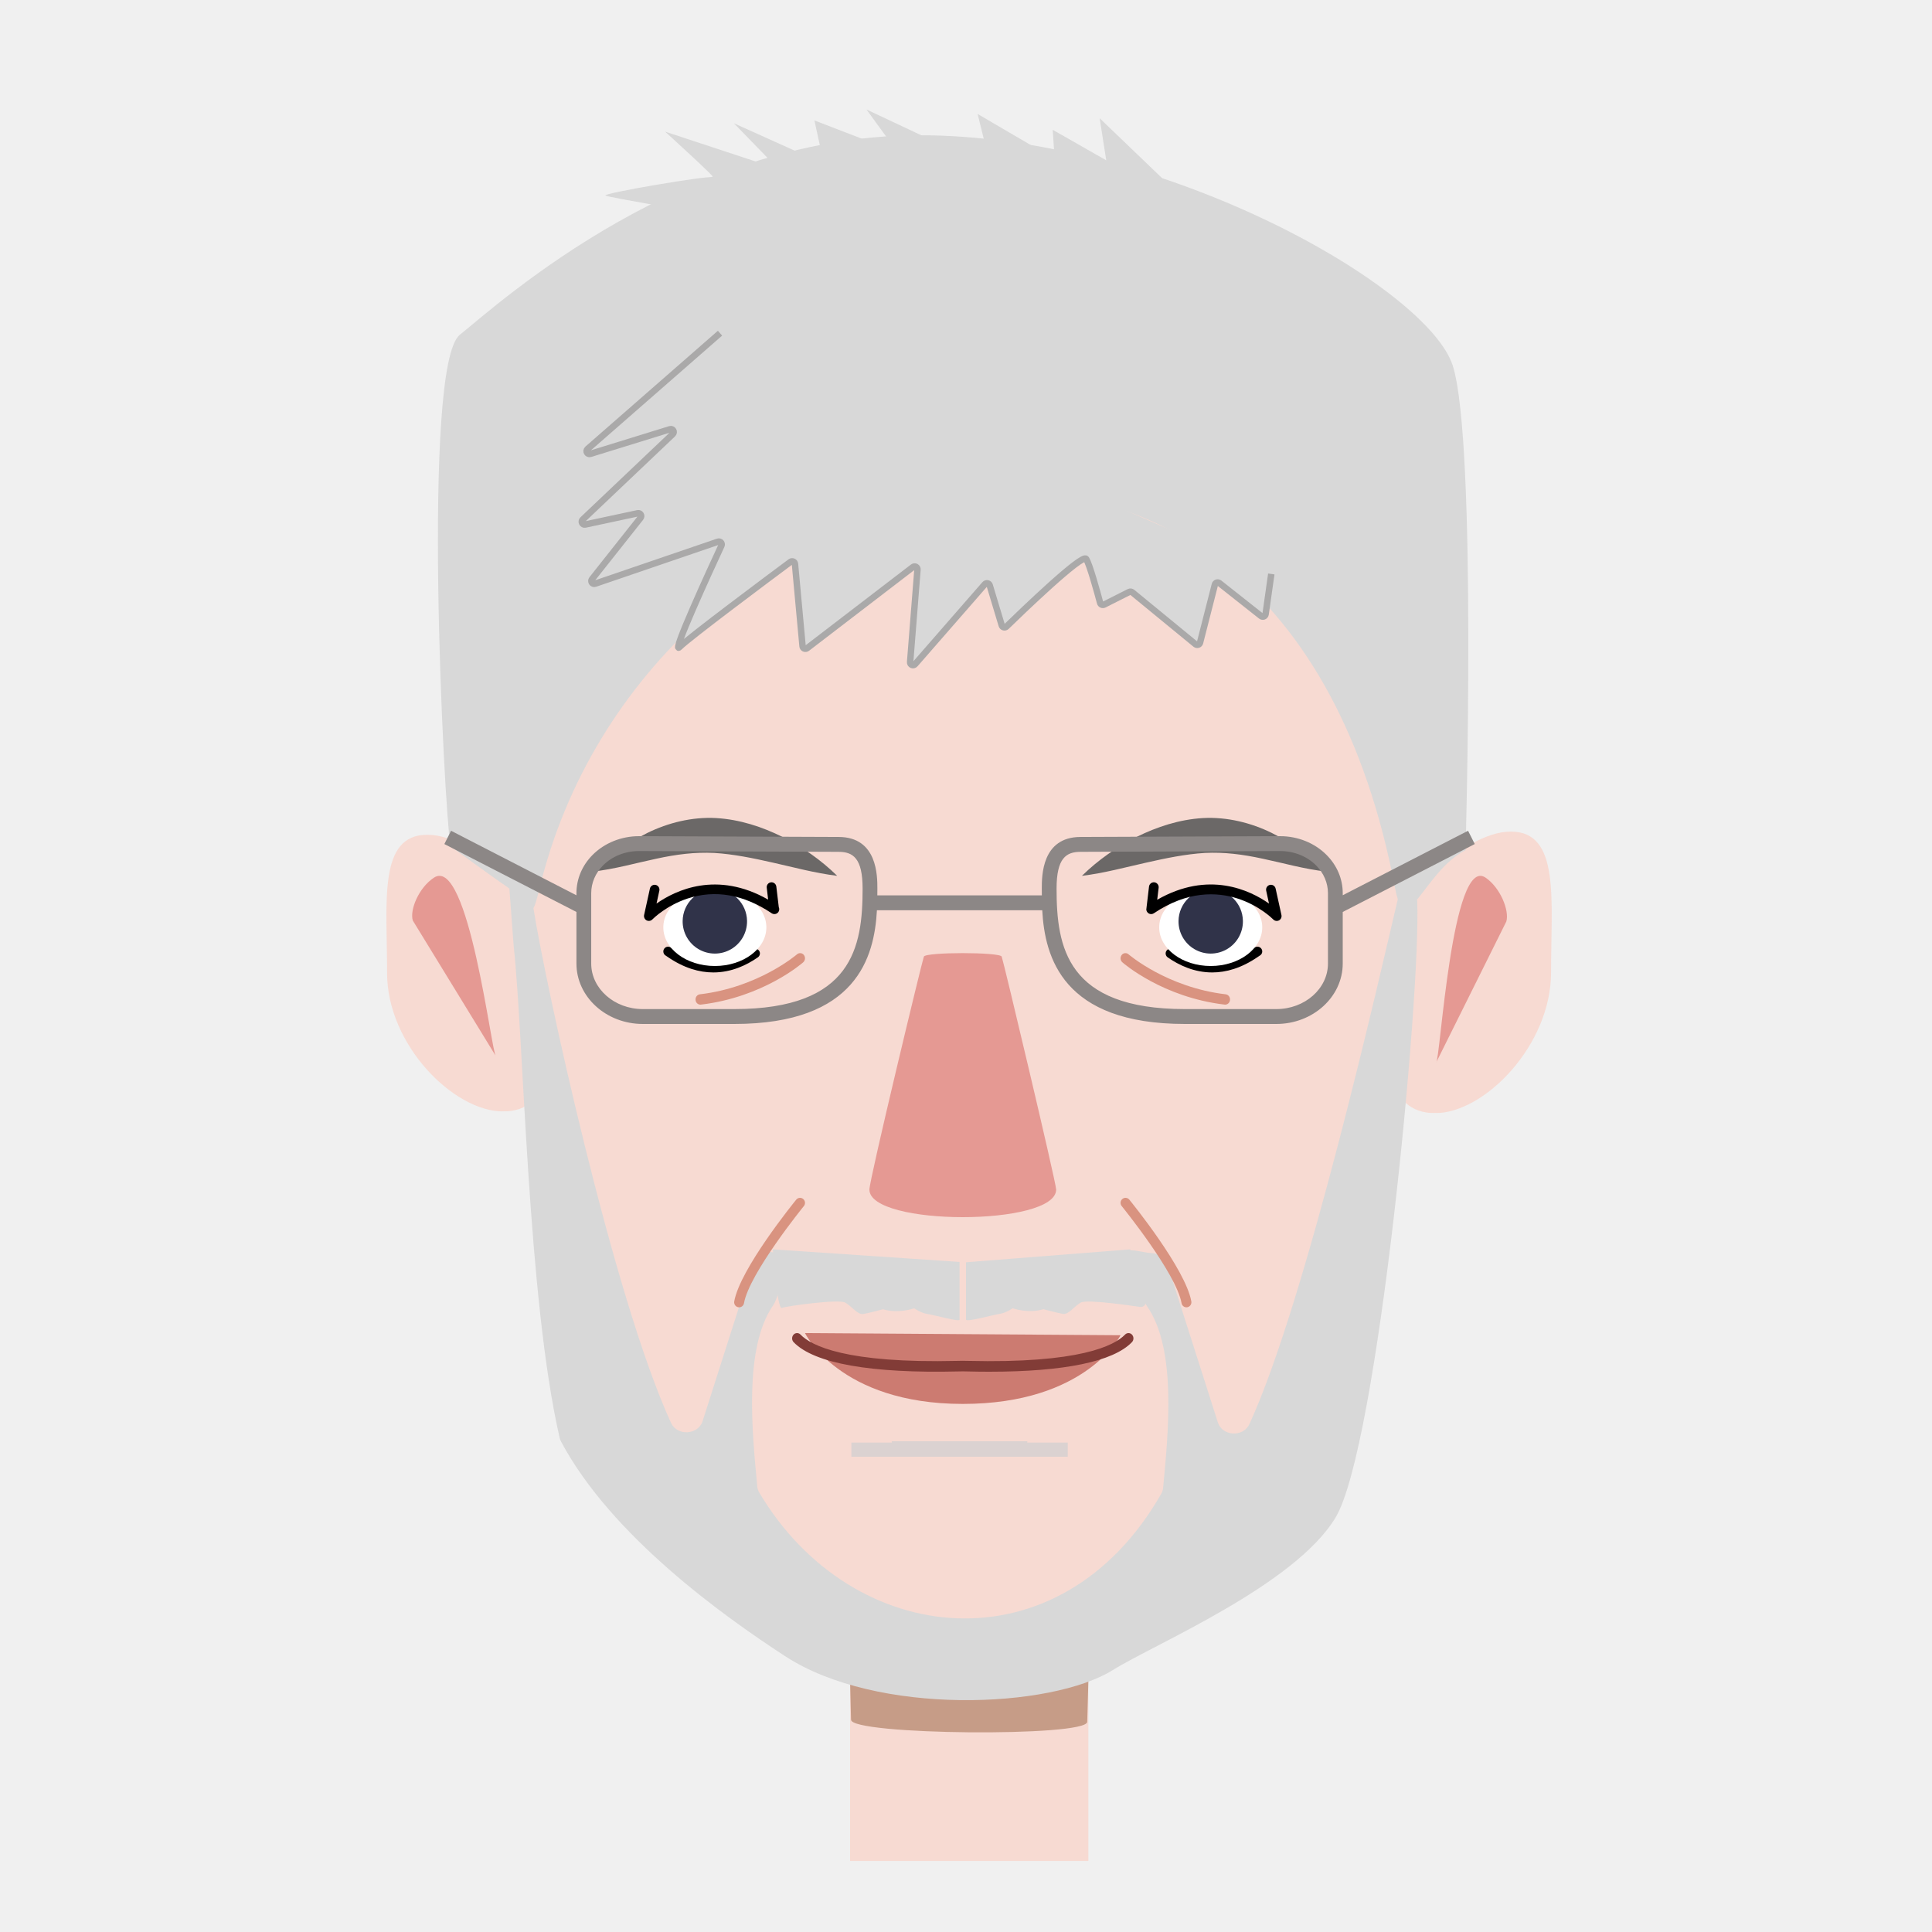
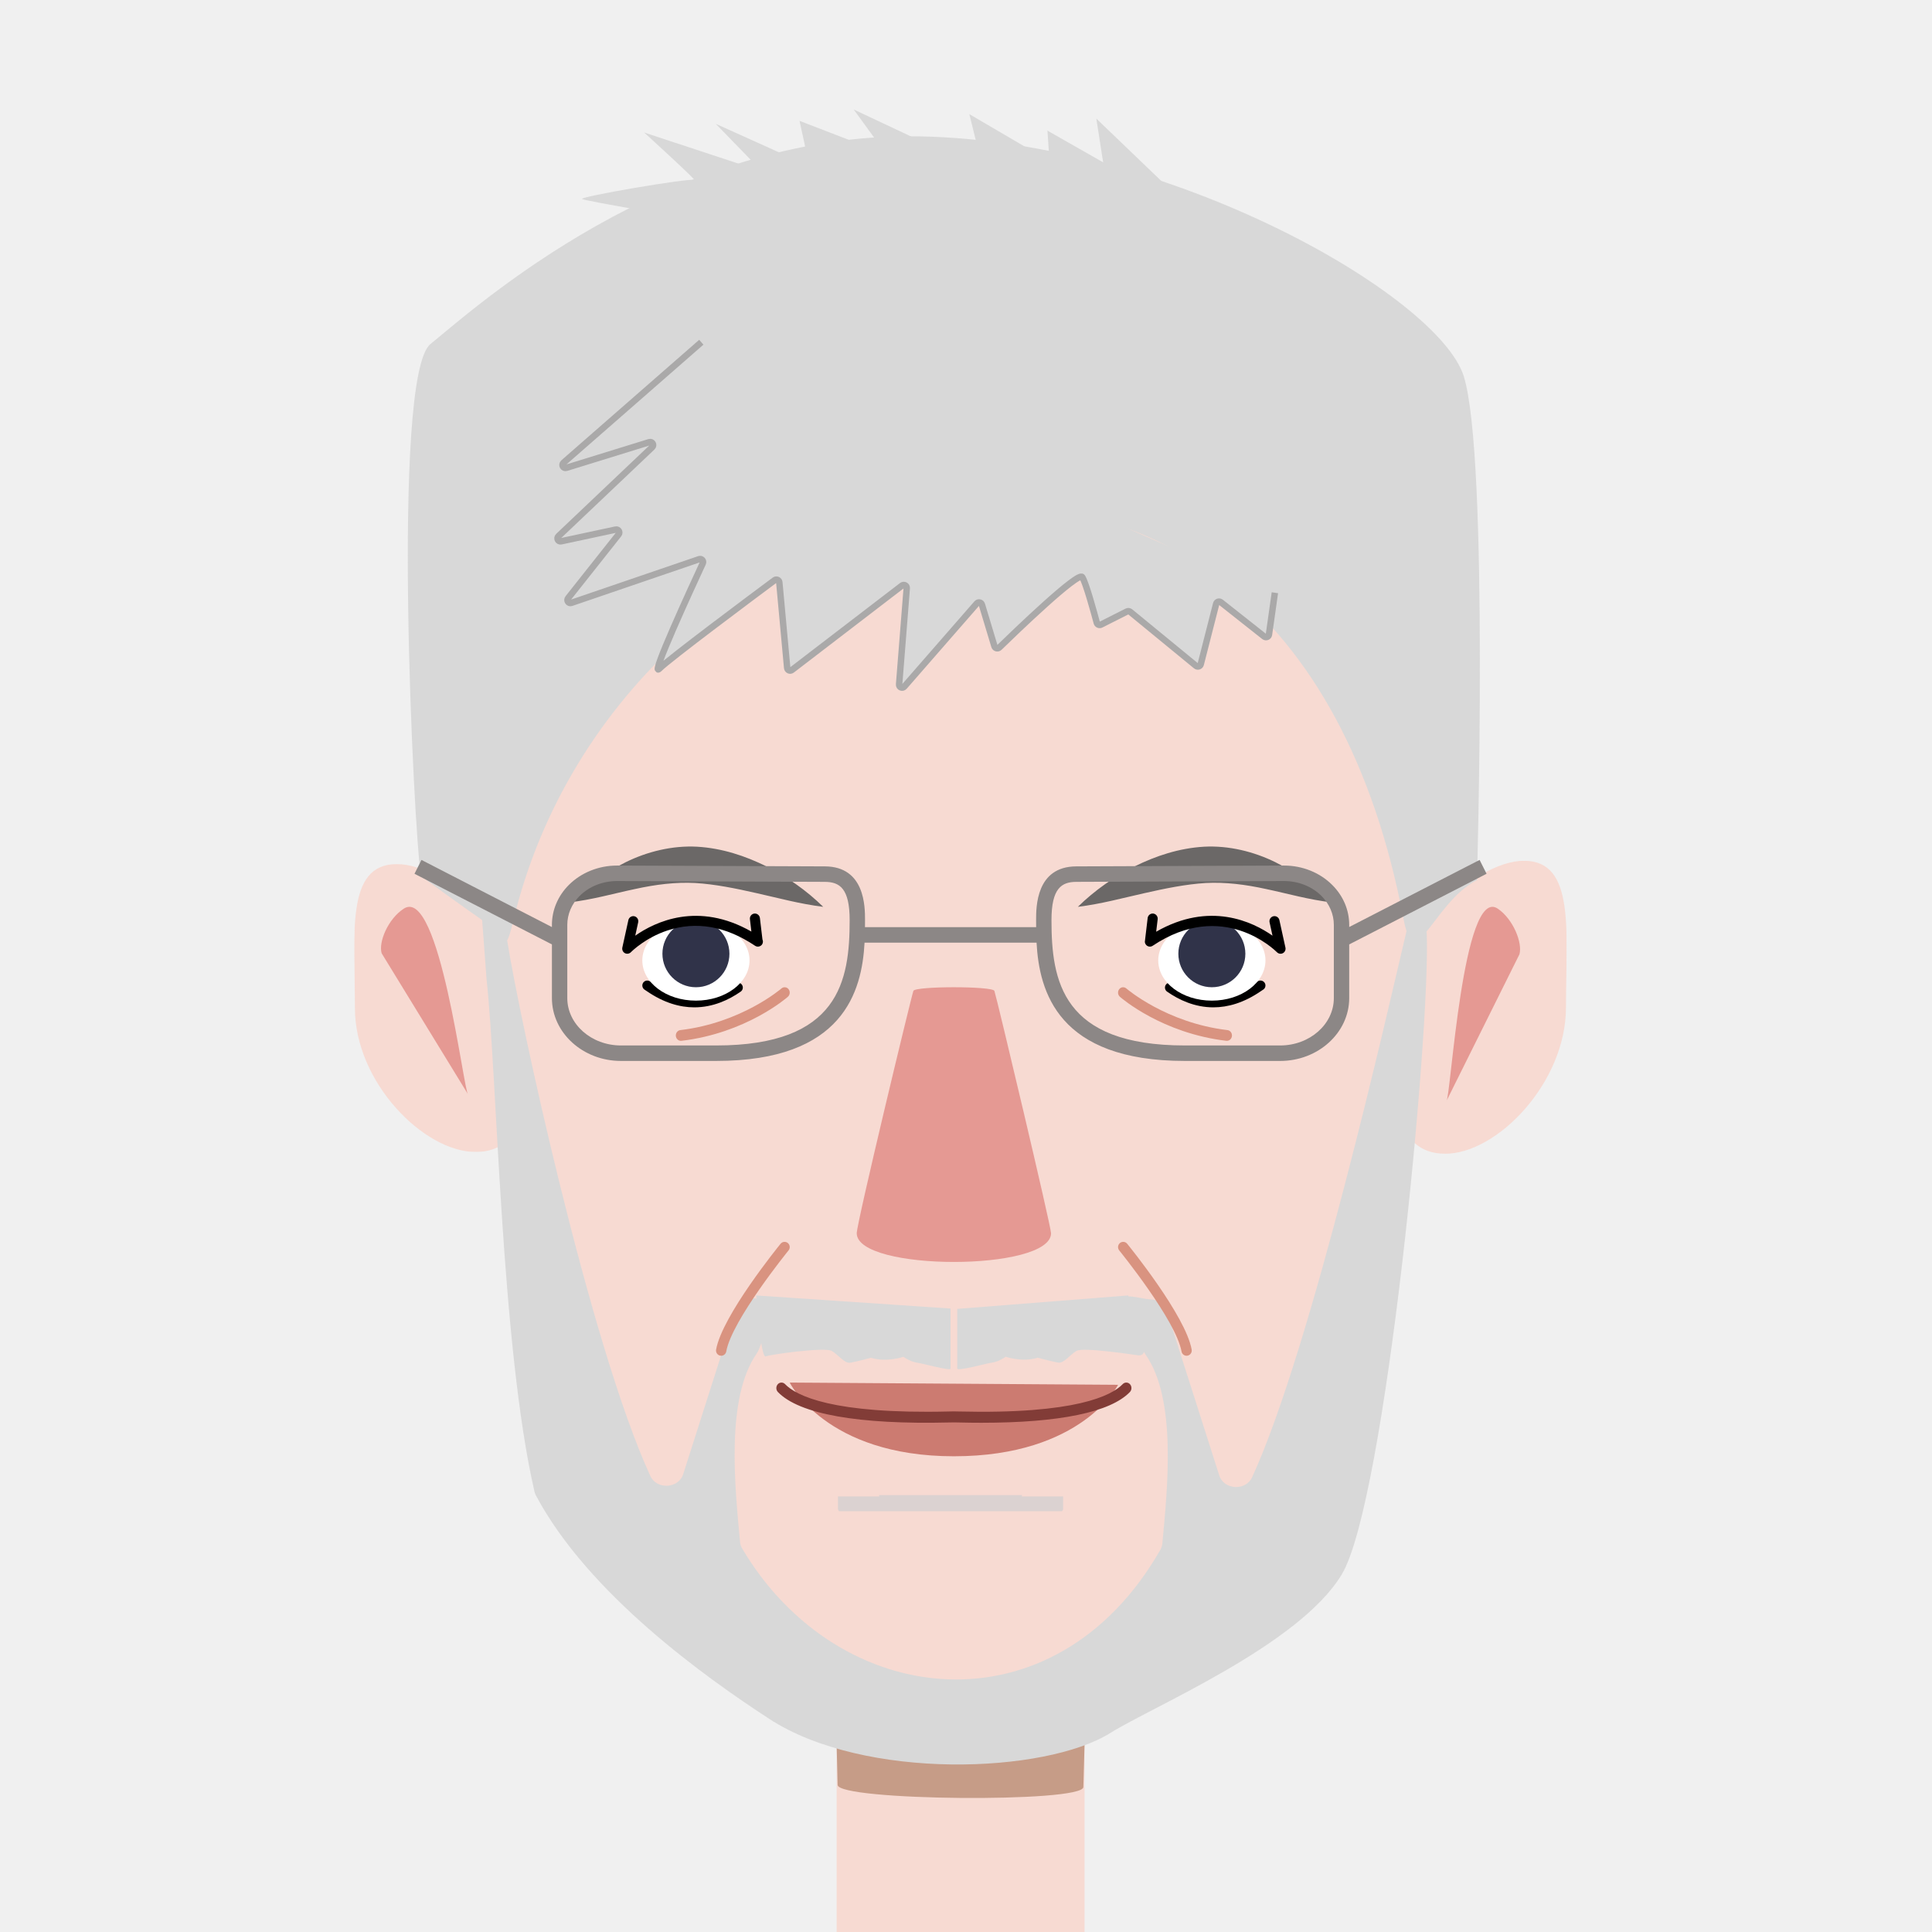
<svg xmlns="http://www.w3.org/2000/svg" xmlns:xlink="http://www.w3.org/1999/xlink" width="300" height="300">
  <defs>
-     <path id="a" d="M.49.126h26.466V43.85H.49z" />
-     <path id="c" d="M0 .617h26.468v42.97H0z" />
-     <path id="e" d="M0 272h181V0H0z" />
+     <path id="a" d="M.509.131h27.538v45.492H.509z" />
+     <path id="c" d="M0 .642h27.538V45.35H0z" />
+     <path id="e" d="M0 283h188.32V0H0z" />
  </defs>
-   <g transform="translate(60 17)" fill="none" fill-rule="evenodd">
-     <g transform="translate(154 112)">
+   <g transform="translate(55 17)" fill="none" fill-rule="evenodd">
+     <g transform="translate(160.228 116.53)">
      <mask id="b" fill="#fff">
        <use xlink:href="#a" />
      </mask>
-       <path d="M.49 23.55c0 11.32.645 20.3 8.344 20.3 7.698 0 18.016-10.542 18.016-21.862 0-11.32 1.44-21.862-6.258-21.862C12.893.126.49 12.23.49 23.55" fill="#F7DAD2" mask="url(#b)" />
+       <path d="M.509 24.502c0 11.778.672 21.121 8.682 21.121s18.745-10.968 18.745-22.746C27.936 11.1 29.434.131 21.425.131 13.415.131.509 12.725.509 24.502" fill="#F7DAD2" mask="url(#b)" />
    </g>
-     <path d="M163 148c.645-.34 2.439-32.287 7.678-28.722 2.304 1.569 3.71 5.105 3.227 6.806" fill="#E59993" />
-     <g transform="translate(0 112)">
+     <path d="M169.592 153.985c.671-.354 2.538-33.593 7.988-29.884 2.398 1.633 3.861 5.312 3.358 7.082" fill="#E59993" />
+     <g transform="translate(0 116.53)">
      <mask id="d" fill="#fff">
        <use xlink:href="#c" />
      </mask>
-       <path d="M26.468 23.636c0 11.125-.646 19.95-8.345 19.95-7.698 0-18.016-10.36-18.016-21.485C.107 10.977-1.333.617 6.365.617s20.103 11.895 20.103 23.02" fill="#F7DAD2" mask="url(#d)" />
+       <path d="M27.538 24.592c0 11.574-.672 20.757-8.682 20.757S.111 34.569.111 22.995-1.387.642 6.623.642s20.915 12.376 20.915 23.95" fill="#F7DAD2" mask="url(#d)" />
    </g>
-     <path d="M159 137c0 56.333-30.892 102-69 102-38.108 0-69-45.667-69-102S51.892 35 90 35c38.108 0 69 45.667 69 102" fill="#F7DAD2" />
+     <path d="M165.43 142.54c0 58.612-32.141 106.125-71.79 106.125-39.65 0-71.79-47.513-71.79-106.125 0-58.611 32.14-106.125 71.79-106.125 39.649 0 71.79 47.514 71.79 106.125" fill="#F7DAD2" />
    <mask id="f" fill="#fff">
      <use xlink:href="#e" />
    </mask>
-     <path fill="#F7DAD2" mask="url(#f)" d="M72 272h37v-40H72z" />
-     <path d="M72 244l.15 6.04c-.021 2.386 36.65 2.71 36.67.325L109 244H72z" fill="#C69C87" mask="url(#f)" />
-     <path d="M17 147c-.66-.333-4.25-31.213-9.604-27.725-2.356 1.535-3.794 4.994-3.299 6.66" fill="#E59993" mask="url(#f)" />
-     <path d="M32 118.347c1.277-1.251 2.64-2.317 4.05-3.333a52.685 52.685 0 012.18-1.429 40.103 40.103 0 012.316-1.26c3.163-1.553 6.913-2.501 10.64-2.298 3.716.218 7.177 1.375 10.302 2.92 3.117 1.59 5.972 3.564 8.512 6.053-3.499-.434-6.723-1.322-9.9-2.032-3.167-.72-6.224-1.343-9.188-1.524-2.96-.152-5.883.217-9.02.902-3.136.658-6.398 1.61-9.892 2.001" fill="#6B6867" mask="url(#f)" />
-     <path d="M50.764 134c-2.152 0-4.553-.663-7.126-2.436-.114-.08-.198-.139-.251-.169a.749.749 0 01-.301-.998c.19-.354.616-.5.978-.32.079.04.224.133.425.272 4.166 2.871 8.315 2.905 12.336.095a.75.75 0 011.04.179.736.736 0 01-.181 1.03c-1.777 1.242-4.14 2.347-6.92 2.347" fill="#000" mask="url(#f)" />
-     <path d="M104 167.713c0-1.049-8.175-35.452-8.457-36.173-.282-.72-11.804-.72-12.086 0-.282.721-8.457 34.65-8.457 36.173 0 5.716 29 5.716 29 0" fill="#E59993" mask="url(#f)" />
-     <path d="M60 177s.671 9.39 1.404 9.095c.733-.294 8.831-1.41 9.857-.823 1.027.588 1.906 1.911 2.785 1.764.88-.146 3.08-.735 3.08-.735 2.345.735 4.837-.147 4.837-.147s1.026.736 2.052.882c1.026.147 4.985 1.272 4.985.883v-8.967L60 177zm55.489 0s4.469 9.308 1.483 8.93c-.773-.098-8.154-1.241-9.167-.659-1.013.583-1.882 1.895-2.75 1.75-.87-.147-3.04-.73-3.04-.73-2.316.73-4.777-.145-4.777-.145s-1.013.728-2.026.874c-1.014.146-5.212 1.336-5.212.874v-8.889L115.489 177z" fill="#D8D8D8" mask="url(#f)" />
-     <path d="M21.55 123c-.07-1.303-.1-2-.1-2" stroke="#F1D5C3" stroke-width="2" mask="url(#f)" />
-     <path d="M157.05 122.629c-2.717 11.471-14.093 62.014-23.043 81.507-.957 2.069-4.21 1.893-4.9-.267l-7.839-24.561c-.306-.97-1.248-1.657-2.343-1.71-1.684-.092-4.402-1.153-4.003.351.543 2.107 2.687 7.175 3.177 7.87 4.7 6.67 3.276 19.958 2.51 28.209a2.27 2.27 0 01-.283.908c-15.747 27.569-48.07 24.096-62.431-.183a2.16 2.16 0 01-.307-.939c-.765-8.25-2.182-21.524 2.511-28.187.49-.694 1.233-3.274 1.777-5.373.382-1.465-.835-2.855-2.443-2.855-.053 0-.1.008-.153.008-1.102.054-2.036.74-2.342 1.71l-7.84 24.561c-.689 2.16-3.95 2.336-4.9.267-9.064-19.722-19.62-68.83-21.32-79.66a2.288 2.288 0 00-.054-.244c.237-.405.52-1.305.919-2.962 16.26-67.822 114.773-95.581 132.871-.229.138.725.284 1.306.437 1.771v.008zm8.537-82.843c-3.79-11.945-43.722-35.11-81.28-35.774-37.56-.664-66.712 26.004-72.913 30.98-5.956 4.77-2.473 72.914-1.454 79.348.015.122 6.407 4.732 9.156 6.632.145 2.092.59 7.786.658 8.831 1.592 14.517 2.151 54.748 7.15 76.47.046.199.115.39.215.573 7.832 14.707 25.332 27.164 34.802 33.33 14.225 9.282 41.234 8.19 50.926 2.123 6.362-3.985 28.188-13.105 34.535-23.654 6.568-10.899 13.26-80.98 12.685-95.673a1.03 1.03 0 00-.046-.267c1.753-2.076 4.15-6 7.549-7.686 0 0 1.806-63.296-1.983-75.233z" fill="#D8D8D8" mask="url(#f)" />
-     <path d="M65 190s5.334 11 24.5 11 24.5-10.667 24.5-10.667" fill="#CC7B71" mask="url(#f)" />
-     <path d="M93.634 196a136.1 136.1 0 01-3.445-.044c-.315-.007-.54-.013-.66-.013-.178 0-.403.006-.719.013-13.55.329-22.396-1.24-25.577-4.545a.862.862 0 01-.016-1.162.732.732 0 011.086-.016c1.644 1.708 7.016 4.507 24.472 4.081.332-.008.57-.014.696-.014.185 0 .421.006.754.014 17.463.43 22.828-2.373 24.472-4.081a.732.732 0 011.086.016.862.862 0 01-.016 1.162c-2.903 3.016-10.523 4.589-22.133 4.589" fill="#823C37" mask="url(#f)" />
-     <path d="M54.77 186a.78.78 0 01-.758-.92c.895-5.04 9.27-15.36 9.626-15.797a.762.762 0 011.083-.104.79.79 0 01.102 1.1c-.084.104-8.473 10.439-9.296 15.078a.773.773 0 01-.757.643m69.46 0a.773.773 0 01-.757-.643c-.823-4.64-9.212-14.974-9.296-15.078a.79.79 0 01.102-1.1.762.762 0 011.083.104c.357.437 8.731 10.757 9.626 15.798a.78.78 0 01-.758.919" fill="#D99380" mask="url(#f)" />
-     <path d="M75 207c0 2.667 28 2.667 28 0" stroke="#DBD2D1" stroke-width="7" mask="url(#f)" />
-     <path d="M59 127c0 3.314-3.582 6-8 6s-8-2.686-8-6 3.582-6 8-6 8 2.686 8 6" fill="#FFF" mask="url(#f)" />
-     <path d="M56 126a5 5 0 11-9.999.001A5 5 0 0156 126" fill="#303349" mask="url(#f)" />
-     <path d="M60.877 124.603a.756.756 0 01-1.044.212c-4.385-2.938-8.793-3.708-13.104-2.28-3.236 1.079-5.226 3.027-5.444 3.246a.767.767 0 01-.894.128.772.772 0 01-.375-.83l.901-4.093a.753.753 0 01.894-.581.76.76 0 01.57.906l-.435 1.993c2.944-2.061 9.364-5.157 17.331-.611a216.29 216.29 0 01-.218-1.85.753.753 0 01.654-.838.757.757 0 01.834.657c.127 1.072.345 2.824.382 3.209a.753.753 0 01-.052.732" fill="#000" mask="url(#f)" />
-     <path d="M48.755 139c-.38 0-.708-.304-.75-.716-.046-.44.252-.839.668-.888 9.118-1.077 15.03-6.162 15.09-6.213a.727.727 0 011.064.11.838.838 0 01-.102 1.13c-.253.223-6.299 5.44-15.885 6.572a.759.759 0 01-.085.005" fill="#D99380" mask="url(#f)" />
-     <path d="M146 118.347c-3.494-.391-6.756-1.343-9.892-2-3.137-.686-6.06-1.055-9.02-.903-2.964.181-6.02.804-9.188 1.524-3.177.71-6.401 1.598-9.9 2.032 2.54-2.489 5.395-4.464 8.512-6.054 3.125-1.544 6.586-2.7 10.303-2.919 3.726-.203 7.476.745 10.639 2.299.795.39 1.557.822 2.316 1.26.738.46 1.47.933 2.18 1.428 1.41 1.016 2.773 2.082 4.05 3.333" fill="#6B6867" mask="url(#f)" />
-     <path d="M128.228 134c-2.777 0-5.137-1.105-6.912-2.346a.736.736 0 01-.18-1.03.748.748 0 011.038-.179c4.017 2.808 8.162 2.776 12.323-.095.201-.14.346-.232.425-.272a.747.747 0 011 .332.736.736 0 01-.326.987c-.054.03-.136.09-.249.168-2.57 1.773-4.97 2.435-7.119 2.435" fill="#000" mask="url(#f)" />
-     <path d="M120 127c0 3.314 3.582 6 8 6s8-2.686 8-6-3.582-6-8-6-8 2.686-8 6" fill="#FFF" mask="url(#f)" />
-     <path d="M123 126a5 5 0 109.999.001A5 5 0 00123 126" fill="#303349" mask="url(#f)" />
-     <path d="M130.245 139a.759.759 0 01-.085-.005c-9.587-1.132-15.633-6.35-15.885-6.571a.838.838 0 01-.102-1.13.726.726 0 011.064-.111c.06.051 5.972 5.137 15.09 6.213.416.05.714.448.668.888-.042.412-.37.716-.75.716" fill="#D99380" mask="url(#f)" />
+     <path fill="#F7DAD2" mask="url(#f)" d="M74.912 283h38.496v-41.618H74.912z" />
+     <path d="M74.912 253.868l.155 6.284c-.021 2.482 38.132 2.82 38.154.338l.187-6.622H74.912z" fill="#C69C87" mask="url(#f)" />
+     <path d="M17.688 152.945c-.687-.347-4.422-32.475-9.993-28.847-2.452 1.597-3.947 5.197-3.432 6.93" fill="#E59993" mask="url(#f)" />
+     <path d="M33.294 123.133c1.328-1.302 2.748-2.41 4.213-3.468a53.954 53.954 0 012.269-1.486c.79-.455 1.583-.904 2.41-1.31 3.29-1.617 7.192-2.604 11.07-2.392 3.866.227 7.468 1.43 10.718 3.037 3.244 1.654 6.214 3.709 8.857 6.299-3.64-.452-6.995-1.375-10.3-2.115-3.296-.748-6.476-1.397-9.56-1.585-3.08-.159-6.12.225-9.385.938-3.263.685-6.657 1.675-10.292 2.082" fill="#6B6867" mask="url(#f)" />
+     <path d="M52.817 139.42c-2.239 0-4.737-.69-7.414-2.536-.119-.082-.206-.144-.262-.175a.78.78 0 01-.313-1.039.765.765 0 011.018-.332c.082.04.233.137.442.282 4.335 2.988 8.651 3.023 12.835.1a.78.78 0 011.081.186.766.766 0 01-.188 1.071c-1.848 1.292-4.307 2.442-7.199 2.442" fill="#000" mask="url(#f)" />
+     <path d="M108.206 174.496c0-1.092-8.505-36.886-8.799-37.636-.293-.75-12.282-.75-12.575 0-.294.75-8.799 36.05-8.799 37.636 0 5.947 30.173 5.947 30.173 0" fill="#E59993" mask="url(#f)" />
+     <path d="M62.426 184.158s.699 9.769 1.46 9.463c.764-.306 9.19-1.468 10.257-.856 1.068.612 1.983 1.988 2.898 1.835.915-.152 3.204-.764 3.204-.764 2.44.764 5.032-.153 5.032-.153s1.068.765 2.136.917c1.068.153 5.186 1.323 5.186.918v-9.33l-30.173-2.03zm57.734 0s4.649 9.685 1.543 9.292c-.805-.102-8.484-1.292-9.538-.686-1.054.607-1.959 1.971-2.862 1.82-.904-.152-3.163-.758-3.163-.758-2.41.757-4.97-.152-4.97-.152s-1.054.758-2.108.91c-1.055.151-5.422 1.39-5.422.909v-9.249l26.52-2.086z" fill="#D8D8D8" mask="url(#f)" />
+     <path d="M22.422 127.974c-.073-1.355-.105-2.08-.105-2.08" stroke="#F1D5C3" stroke-width="2" mask="url(#f)" />
+     <path d="M163.402 127.588c-2.828 11.936-14.664 64.522-23.975 84.804-.996 2.152-4.381 1.969-5.098-.278l-8.157-25.555c-.318-1.009-1.298-1.723-2.437-1.779-1.752-.095-4.58-1.199-4.166.365.566 2.192 2.796 7.465 3.306 8.188 4.89 6.94 3.409 20.766 2.612 29.35a2.38 2.38 0 01-.294.945c-16.385 28.684-50.014 25.07-64.957-.19a2.248 2.248 0 01-.319-.977c-.796-8.584-2.27-22.394 2.613-29.327.51-.722 1.282-3.406 1.848-5.59.398-1.525-.868-2.97-2.541-2.97-.056 0-.104.008-.16.008-1.146.055-2.118.77-2.437 1.778l-8.156 25.555c-.717 2.247-4.11 2.43-5.098.278-9.43-20.52-20.415-71.613-22.183-82.882-.016-.087-.032-.174-.056-.254.247-.42.542-1.358.956-3.081 16.918-70.565 119.415-99.447 138.245-.238.143.754.295 1.358.454 1.842v.008zm8.881-86.193c-3.943-12.428-45.49-36.53-84.567-37.22-39.078-.691-69.41 27.055-75.861 32.233-6.197 4.963-2.573 75.861-1.514 82.556.016.127 6.667 4.923 9.527 6.9.151 2.177.613 8.1.685 9.189 1.657 15.104 2.238 56.962 7.44 79.562a2.3 2.3 0 00.223.596c8.148 15.302 26.357 28.262 36.21 34.679 14.8 9.656 42.9 8.52 52.985 2.207 6.619-4.145 29.328-13.635 35.93-24.61 6.835-11.34 13.797-84.255 13.2-99.542 0-.095-.025-.19-.048-.278 1.824-2.16 4.317-6.241 7.853-7.996 0 0 1.88-65.856-2.063-78.276z" fill="#D8D8D8" mask="url(#f)" />
+     <path d="M67.629 197.684s5.549 11.445 25.49 11.445c19.942 0 25.491-11.098 25.491-11.098" fill="#CC7B71" mask="url(#f)" />
+     <path d="M97.42 203.926c-1.156 0-2.35-.014-3.583-.045a36.199 36.199 0 00-.688-.013c-.185 0-.419.005-.747.013-14.099.342-23.302-1.29-26.612-4.73a.897.897 0 01-.016-1.208.762.762 0 011.13-.017c1.71 1.777 7.3 4.69 25.461 4.247.346-.009.593-.015.725-.015.191 0 .438.006.784.015 18.17.447 23.751-2.47 25.461-4.247a.762.762 0 011.13.017c.308.339.3.88-.016 1.209-3.02 3.138-10.95 4.774-23.028 4.774" fill="#823C37" mask="url(#f)" />
+     <path d="M56.985 193.522a.811.811 0 01-.789-.956c.931-5.245 9.644-15.982 10.015-16.437a.792.792 0 011.128-.108c.34.286.388.798.106 1.144-.088.108-8.816 10.861-9.673 15.688a.804.804 0 01-.787.67m72.269-.001a.804.804 0 01-.787-.669c-.857-4.827-9.585-15.58-9.673-15.688a.821.821 0 01.106-1.144.792.792 0 011.128.108c.37.455 9.084 11.192 10.014 16.437a.811.811 0 01-.788.956" fill="#D99380" mask="url(#f)" />
+     <path d="M78.033 215.371c0 2.775 29.132 2.775 29.132 0" stroke="#DBD2D1" stroke-width="7" mask="url(#f)" />
+     <path d="M61.386 132.136c0 3.448-3.727 6.243-8.323 6.243-4.597 0-8.324-2.795-8.324-6.243 0-3.448 3.727-6.243 8.324-6.243 4.596 0 8.323 2.795 8.323 6.243" fill="#FFF" mask="url(#f)" />
+     <path d="M58.265 131.096a5.202 5.202 0 11-10.405 0 5.202 5.202 0 0110.405 0" fill="#303349" mask="url(#f)" />
+     <path d="M63.339 129.642a.787.787 0 01-1.086.22c-4.562-3.056-9.15-3.857-13.634-2.372-3.367 1.123-5.438 3.15-5.664 3.378a.798.798 0 01-.93.133.803.803 0 01-.39-.864l.937-4.258a.783.783 0 01.93-.605.79.79 0 01.593.943l-.453 2.074c3.063-2.145 9.743-5.366 18.032-.636-.077-.637-.164-1.367-.226-1.925a.783.783 0 01.68-.872.788.788 0 01.868.683c.132 1.116.359 2.939.397 3.34a.784.784 0 01-.054.761" fill="#000" mask="url(#f)" />
+     <path d="M50.727 144.621c-.395 0-.737-.316-.78-.744-.049-.459.262-.873.694-.924 9.487-1.12 15.639-6.412 15.7-6.465a.756.756 0 011.108.115.872.872 0 01-.106 1.176c-.263.231-6.554 5.66-16.528 6.837a.79.79 0 01-.088.005" fill="#D99380" mask="url(#f)" />
+     <path d="M151.904 123.133c-3.635-.407-7.029-1.397-10.292-2.082-3.264-.713-6.305-1.097-9.385-.938-3.083.188-6.264.837-9.56 1.585-3.305.74-6.66 1.663-10.3 2.115 2.644-2.59 5.613-4.645 8.857-6.299 3.25-1.606 6.852-2.81 10.72-3.037 3.876-.212 7.778.775 11.069 2.391.827.407 1.62.856 2.41 1.31.767.48 1.528.972 2.268 1.487 1.466 1.057 2.885 2.166 4.213 3.468" fill="#6B6867" mask="url(#f)" />
+     <path d="M133.414 139.42c-2.89 0-5.345-1.15-7.192-2.442a.766.766 0 01-.187-1.071.778.778 0 011.08-.186c4.179 2.92 8.492 2.887 12.821-.1.21-.144.36-.241.442-.282a.777.777 0 011.04.345.766.766 0 01-.339 1.027c-.055.032-.141.093-.258.174-2.675 1.845-5.171 2.534-7.407 2.534" fill="#000" mask="url(#f)" />
+     <path d="M124.853 132.136c0 3.448 3.727 6.243 8.323 6.243 4.597 0 8.324-2.795 8.324-6.243 0-3.448-3.727-6.243-8.324-6.243-4.596 0-8.323 2.795-8.323 6.243" fill="#FFF" mask="url(#f)" />
+     <path d="M127.974 131.096a5.202 5.202 0 1010.405 0 5.202 5.202 0 00-10.405 0" fill="#303349" mask="url(#f)" />
+     <path d="M135.512 144.621a.79.79 0 01-.088-.005c-9.974-1.178-16.265-6.606-16.527-6.837a.872.872 0 01-.107-1.176.756.756 0 011.108-.115c.061.054 6.213 5.344 15.7 6.465.432.05.743.465.695.924-.044.428-.386.744-.781.744" fill="#D99380" mask="url(#f)" />
    <g mask="url(#f)">
-       <path d="M51.804 34.737l-20.567 17.98c-.36.315-.038.904.418.762l12.388-3.829c.446-.138.772.427.431.75L30.477 63.688c-.324.308-.042.853.394.76L39.03 62.7c.405-.087.694.387.436.713l-7.544 9.523c-.275.348.069.843.486.701l19.075-6.52a.441.441 0 01.543.604c-1.73 3.726-7.928 17.189-6.502 15.75 1.458-1.473 14.232-10.998 17.223-13.222a.44.44 0 01.697.32l1.176 12.77a.44.44 0 00.706.314l16.43-12.598a.441.441 0 01.707.39l-1.139 14.363c-.033.426.49.651.771.33l10.83-12.416a.44.44 0 01.753.165l1.873 6.217a.44.44 0 00.728.191c2.333-2.271 11.793-11.387 12.372-10.51.545.825 1.763 5.277 2.175 6.818a.44.44 0 00.623.28l3.888-1.963a.44.44 0 01.476.053l9.822 8.06a.44.44 0 00.705-.235l2.304-9.017a.44.44 0 01.699-.238l6.47 5.114a.44.44 0 00.709-.288l.884-6.247" fill="#D8D8D8" />
-       <path d="M51.804 34.737l-20.567 17.98c-.36.315-.038.904.418.762l12.388-3.829c.446-.138.772.427.431.75L30.477 63.688c-.324.308-.042.853.394.76L39.03 62.7c.405-.087.694.387.436.713l-7.544 9.523c-.275.348.069.843.486.701l19.075-6.52a.441.441 0 01.543.604c-1.73 3.726-7.928 17.189-6.502 15.75 1.458-1.473 14.232-10.998 17.223-13.222a.44.44 0 01.697.32l1.176 12.77a.44.44 0 00.706.314l16.43-12.598a.441.441 0 01.707.39l-1.139 14.363c-.033.426.49.651.771.33l10.83-12.416a.44.44 0 01.753.165l1.873 6.217a.44.44 0 00.728.191c2.333-2.271 11.793-11.387 12.372-10.51.545.825 1.763 5.277 2.175 6.818a.44.44 0 00.623.28l3.888-1.963a.44.44 0 01.476.053l9.822 8.06a.44.44 0 00.705-.235l2.304-9.017a.44.44 0 01.699-.238l6.47 5.114a.44.44 0 00.709-.288l.884-6.247" stroke="#AAA9A9" />
+       <path d="M53.899 36.141L32.5 54.85c-.375.328-.04.94.435.793l12.889-3.984c.464-.144.803.445.449.78L31.71 66.263c-.338.32-.044.888.41.79l8.488-1.818c.421-.09.723.403.454.743l-7.849 9.908c-.286.361.072.877.506.729l19.846-6.784a.459.459 0 01.565.629c-1.799 3.877-8.248 17.884-6.765 16.386 1.517-1.532 14.808-11.442 17.92-13.756a.457.457 0 01.725.333l1.223 13.287a.458.458 0 00.735.326l17.094-13.108a.459.459 0 01.736.406l-1.185 14.944c-.035.444.51.678.802.343l11.268-12.918a.458.458 0 01.783.172l1.95 6.468c.1.331.51.439.757.2 2.427-2.364 12.27-11.849 12.872-10.936.567.858 1.834 5.49 2.263 7.094a.457.457 0 00.648.292l4.046-2.043a.458.458 0 01.494.055l10.22 8.386c.259.213.65.083.733-.244l2.398-9.382a.457.457 0 01.727-.248l6.732 5.32c.278.22.687.054.737-.3l.92-6.499" fill="#D8D8D8" />
+       <path d="M53.899 36.141L32.5 54.85c-.375.328-.04.94.435.793l12.889-3.984c.464-.144.803.445.449.78L31.71 66.263c-.338.32-.044.888.41.79l8.488-1.818c.421-.09.723.403.454.743l-7.849 9.908c-.286.361.072.877.506.729l19.846-6.784a.459.459 0 01.565.629c-1.799 3.877-8.248 17.884-6.765 16.386 1.517-1.532 14.808-11.442 17.92-13.756a.457.457 0 01.725.333l1.223 13.287a.458.458 0 00.735.326l17.094-13.108a.459.459 0 01.736.406l-1.185 14.944c-.035.444.51.678.802.343l11.268-12.918a.458.458 0 01.783.172l1.95 6.468c.1.331.51.439.757.2 2.427-2.364 12.27-11.849 12.872-10.936.567.858 1.834 5.49 2.263 7.094a.457.457 0 00.648.292l4.046-2.043a.458.458 0 01.494.055l10.22 8.386c.259.213.65.083.733-.244l2.398-9.382a.457.457 0 01.727-.248l6.732 5.32c.278.22.687.054.737-.3l.92-6.499" stroke="#AAA9A9" />
    </g>
-     <path d="M122 12.15L110.756 1.36l1.02 6.53-8.314-4.737.308 4.545L91.806.695l2.07 8.399L74.546 0l4.856 6.685-12.941-4.989 1.475 6.744-13.98-6.301 6.892 7.093-17.577-5.795s8.137 7.404 7.455 7.083c-.682-.321-17.39 2.526-16.707 2.846.682.322 14.327 2.634 14.327 2.634" fill="#D8D8D8" mask="url(#f)" />
-     <path d="M146.205 132.619c0 3.897-3.594 7.07-8.014 7.07h-14.2c-18.39 0-19.927-9.658-19.927-18.708 0-4.73 1.484-5.7 3.709-5.708l30.977-.123h.038c2.126 0 4.16.809 5.574 2.226 1.186 1.194 1.843 2.727 1.843 4.313v10.93zm-92.189 7.07H39.81c-4.413 0-8.006-3.173-8.006-7.07v-10.93c0-1.586.65-3.119 1.842-4.313 1.407-1.417 3.441-2.226 5.575-2.226h.03l30.977.123c2.233.008 3.717.979 3.717 5.708 0 9.05-1.545 18.708-19.928 18.708zM167.96 112l-19.46 10.013v-.324c0-2.21-.896-4.32-2.524-5.946-1.835-1.848-4.458-2.903-7.188-2.903h-.046l-30.977.123c-5.995.023-5.995 6.038-5.995 8.018 0 .33 0 .685.008 1.055H76.23c.008-.37.008-.724.008-1.055 0-1.98 0-7.995-5.995-8.018l-30.985-.123h-.038c-2.738 0-5.353 1.055-7.196 2.903-1.62 1.625-2.515 3.744-2.515 5.946v.332L10.04 112 9 114.064l20.509 10.544v8.01c0 5.169 4.618 9.382 10.3 9.382h14.207c19.002 0 21.755-10.383 22.153-17.653h25.67c.397 7.27 3.15 17.653 22.152 17.653h14.2c5.682 0 10.308-4.213 10.308-9.381v-8.01L169 114.063 167.96 112z" fill="#8C8786" mask="url(#f)" />
-     <path d="M138.613 125.91a.754.754 0 01-.894-.128c-.33-.333-8.095-7.975-18.555-.967a.746.746 0 01-1.037-.212.704.704 0 01-.097-.604c-.008-.008 0-.015 0-.015v-.038c.007-.128.248-2.114.39-3.284a.759.759 0 01.841-.657c.406.053.699.43.654.838-.068.551-.158 1.26-.226 1.872 7.983-4.583 14.418-1.48 17.362.59l-.436-1.994a.76.76 0 01.571-.906.75.75 0 01.894.581l.9 4.093a.757.757 0 01-.367.83" fill="#000" mask="url(#f)" />
+     <path d="M126.934 12.64L115.236 1.415l1.061 6.796-8.651-4.93.32 4.73L95.52.722l2.153 8.738L77.562 0l5.052 6.955-13.465-5.19 1.535 7.017L56.14 2.225l7.171 7.38-18.288-6.03s8.466 7.704 7.757 7.37c-.71-.334-18.093 2.629-17.383 2.962.71.335 14.906 2.74 14.906 2.74" fill="#D8D8D8" mask="url(#f)" />
+     <path d="M152.118 137.982c0 4.055-3.74 7.357-8.338 7.357h-14.774c-19.134 0-20.733-10.05-20.733-19.466 0-4.92 1.543-5.93 3.858-5.938l32.23-.128h.04c2.211 0 4.328.841 5.8 2.316 1.233 1.242 1.917 2.837 1.917 4.488v11.371zM56.2 145.339H41.419c-4.591 0-8.33-3.302-8.33-7.357v-11.371c0-1.651.676-3.246 1.917-4.488 1.464-1.475 3.58-2.316 5.8-2.316h.032l32.23.128c2.323.008 3.866 1.018 3.866 5.938 0 9.416-1.607 19.466-20.733 19.466zm118.552-28.81l-20.248 10.418v-.336c0-2.3-.931-4.496-2.626-6.187-1.91-1.923-4.638-3.021-7.478-3.021h-.048l-32.23.128c-6.237.024-6.237 6.283-6.237 8.342 0 .345 0 .714.008 1.098h-26.58c.008-.384.008-.753.008-1.098 0-2.06 0-8.318-6.238-8.342l-32.237-.128h-.04c-2.848 0-5.57 1.098-7.487 3.021-1.686 1.69-2.617 3.895-2.617 6.187v.344L10.446 116.53l-1.082 2.148 21.338 10.97v8.335c0 5.377 4.805 9.76 10.717 9.76H56.2c19.77 0 22.634-10.802 23.048-18.367h26.708c.414 7.565 3.278 18.368 23.049 18.368h14.774c5.911 0 10.725-4.384 10.725-9.761v-8.334l21.33-10.97-1.082-2.149z" fill="#8C8786" mask="url(#f)" />
+     <path d="M144.219 131.001a.784.784 0 01-.93-.134c-.344-.345-8.423-8.295-19.306-1.005a.776.776 0 01-1.078-.22.732.732 0 01-.102-.628c-.008-.008 0-.016 0-.016v-.04c.008-.133.258-2.199.406-3.417a.79.79 0 01.875-.683.795.795 0 01.68.872c-.07.573-.164 1.312-.234 1.948 8.305-4.768 15-1.54 18.063.613l-.453-2.074a.79.79 0 01.594-.943.78.78 0 01.93.605l.937 4.258a.788.788 0 01-.382.864" fill="#000" mask="url(#f)" />
  </g>
</svg>
